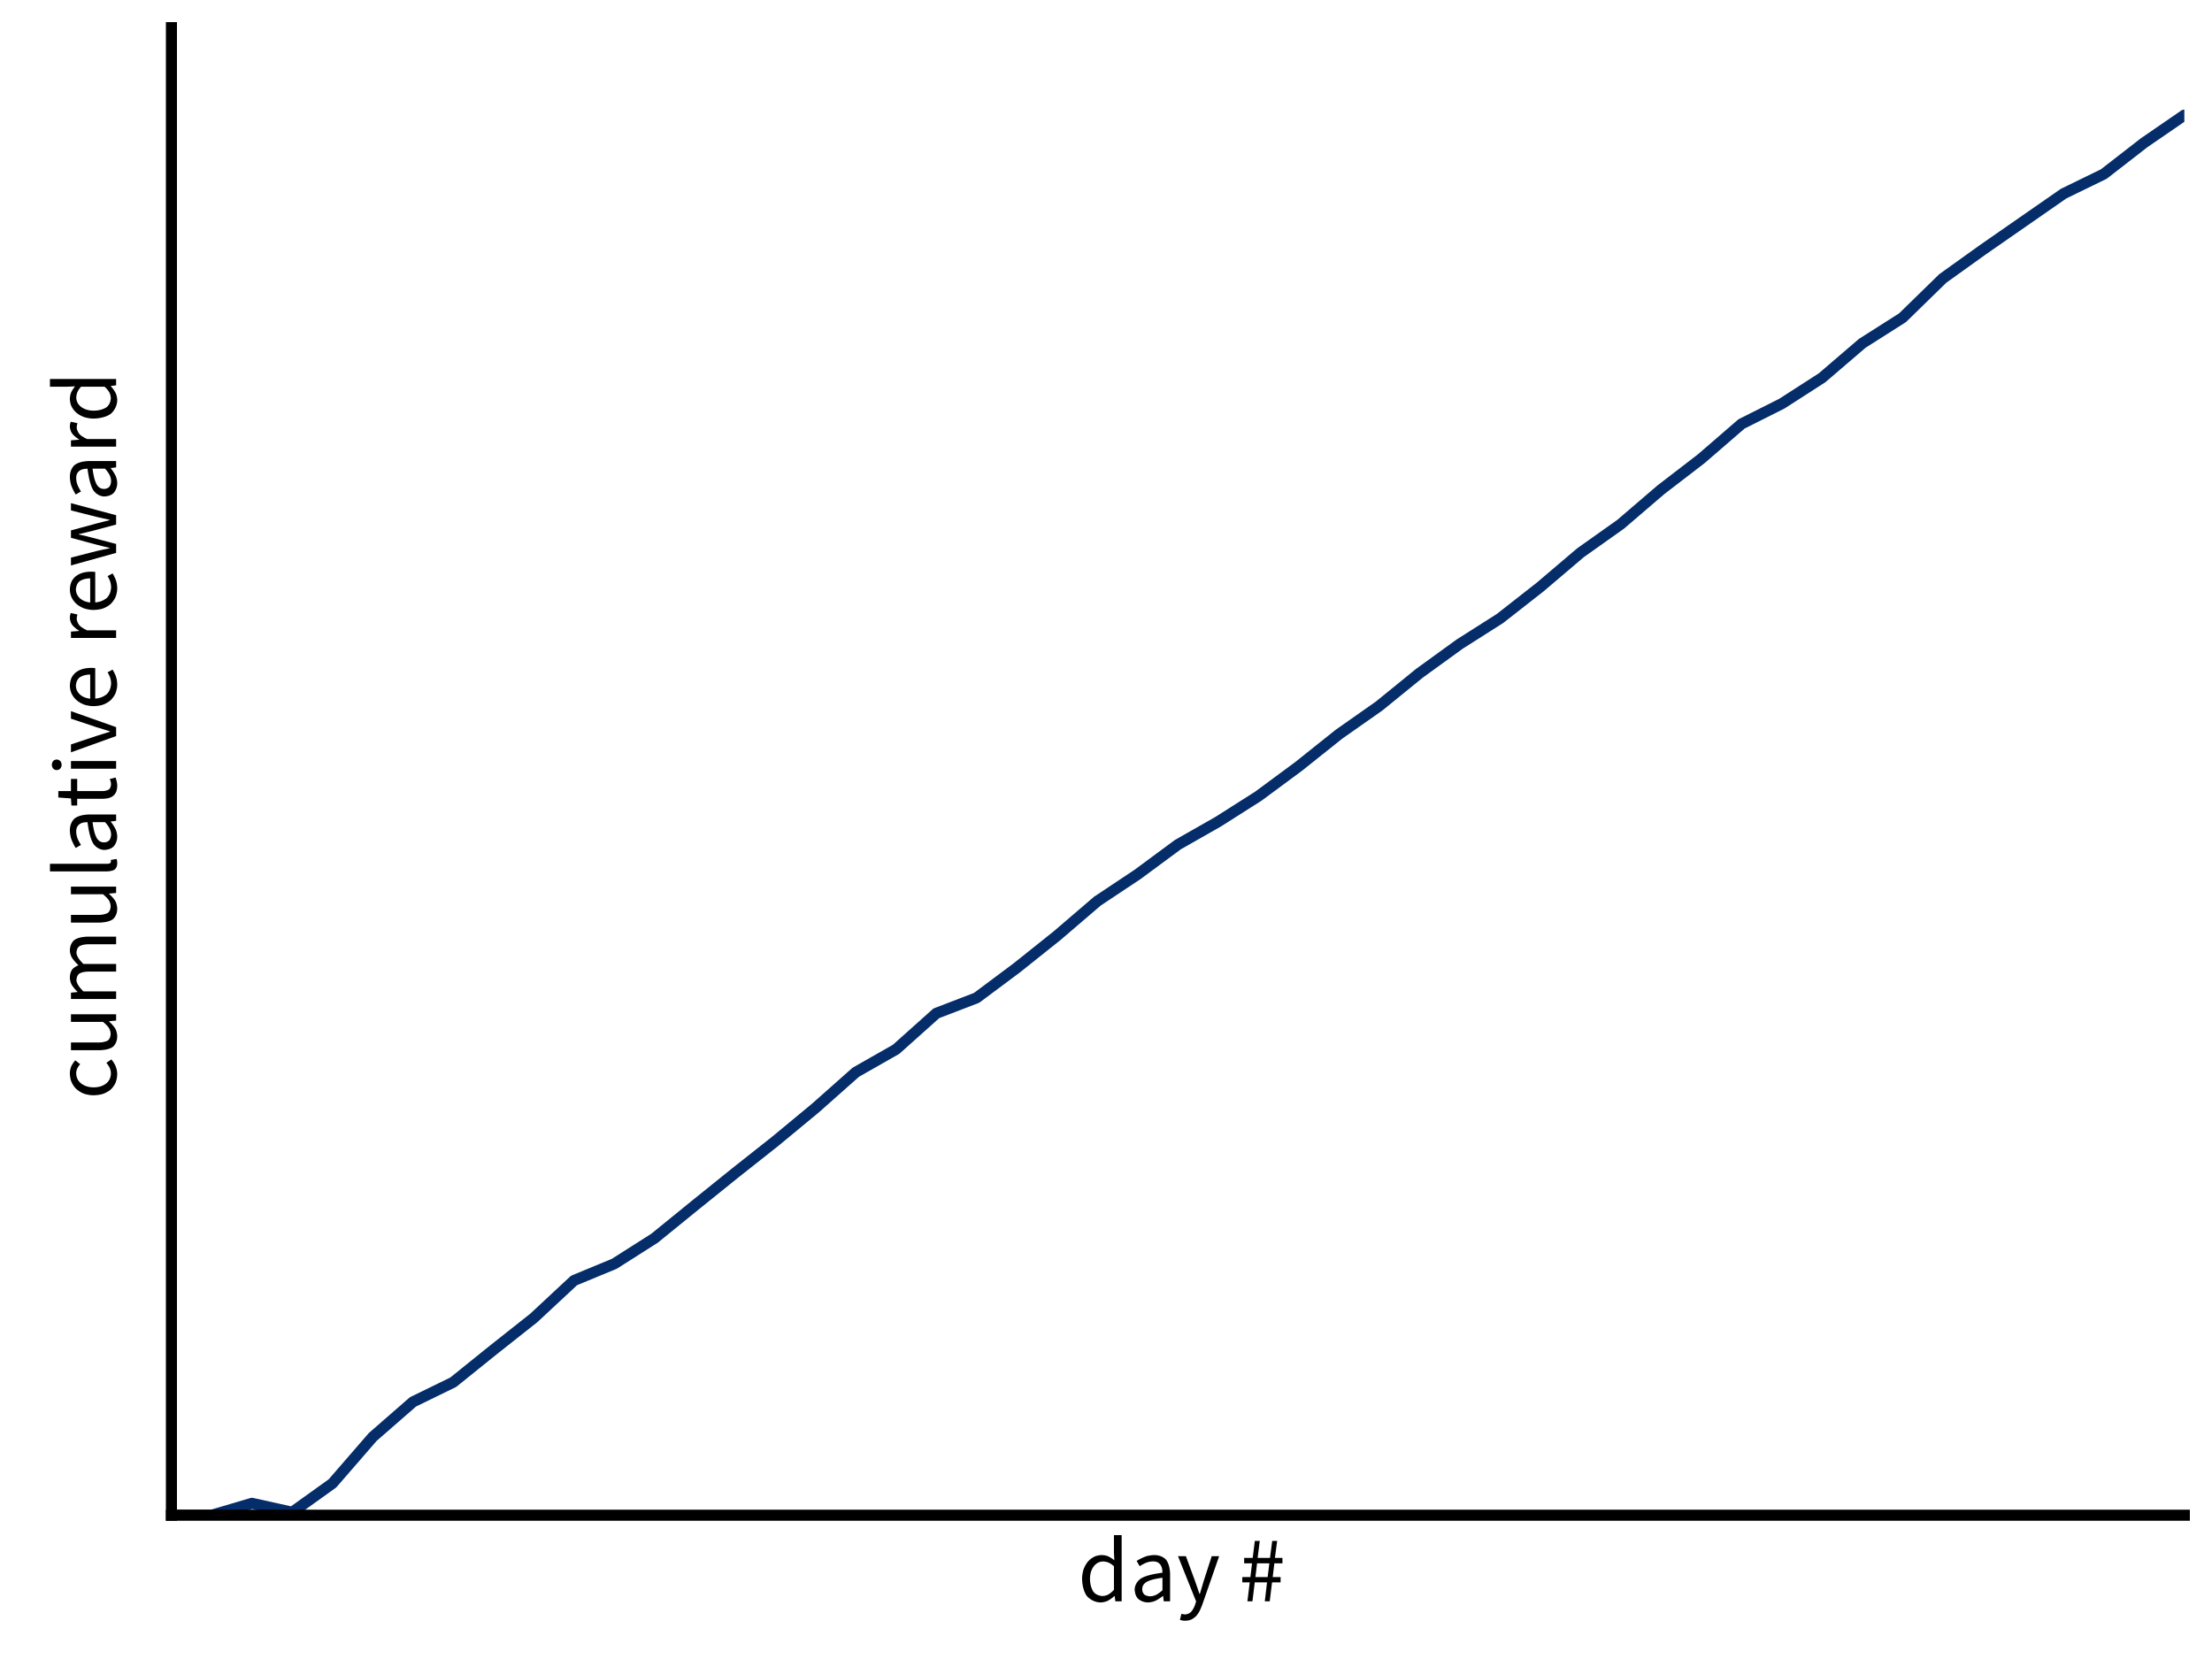
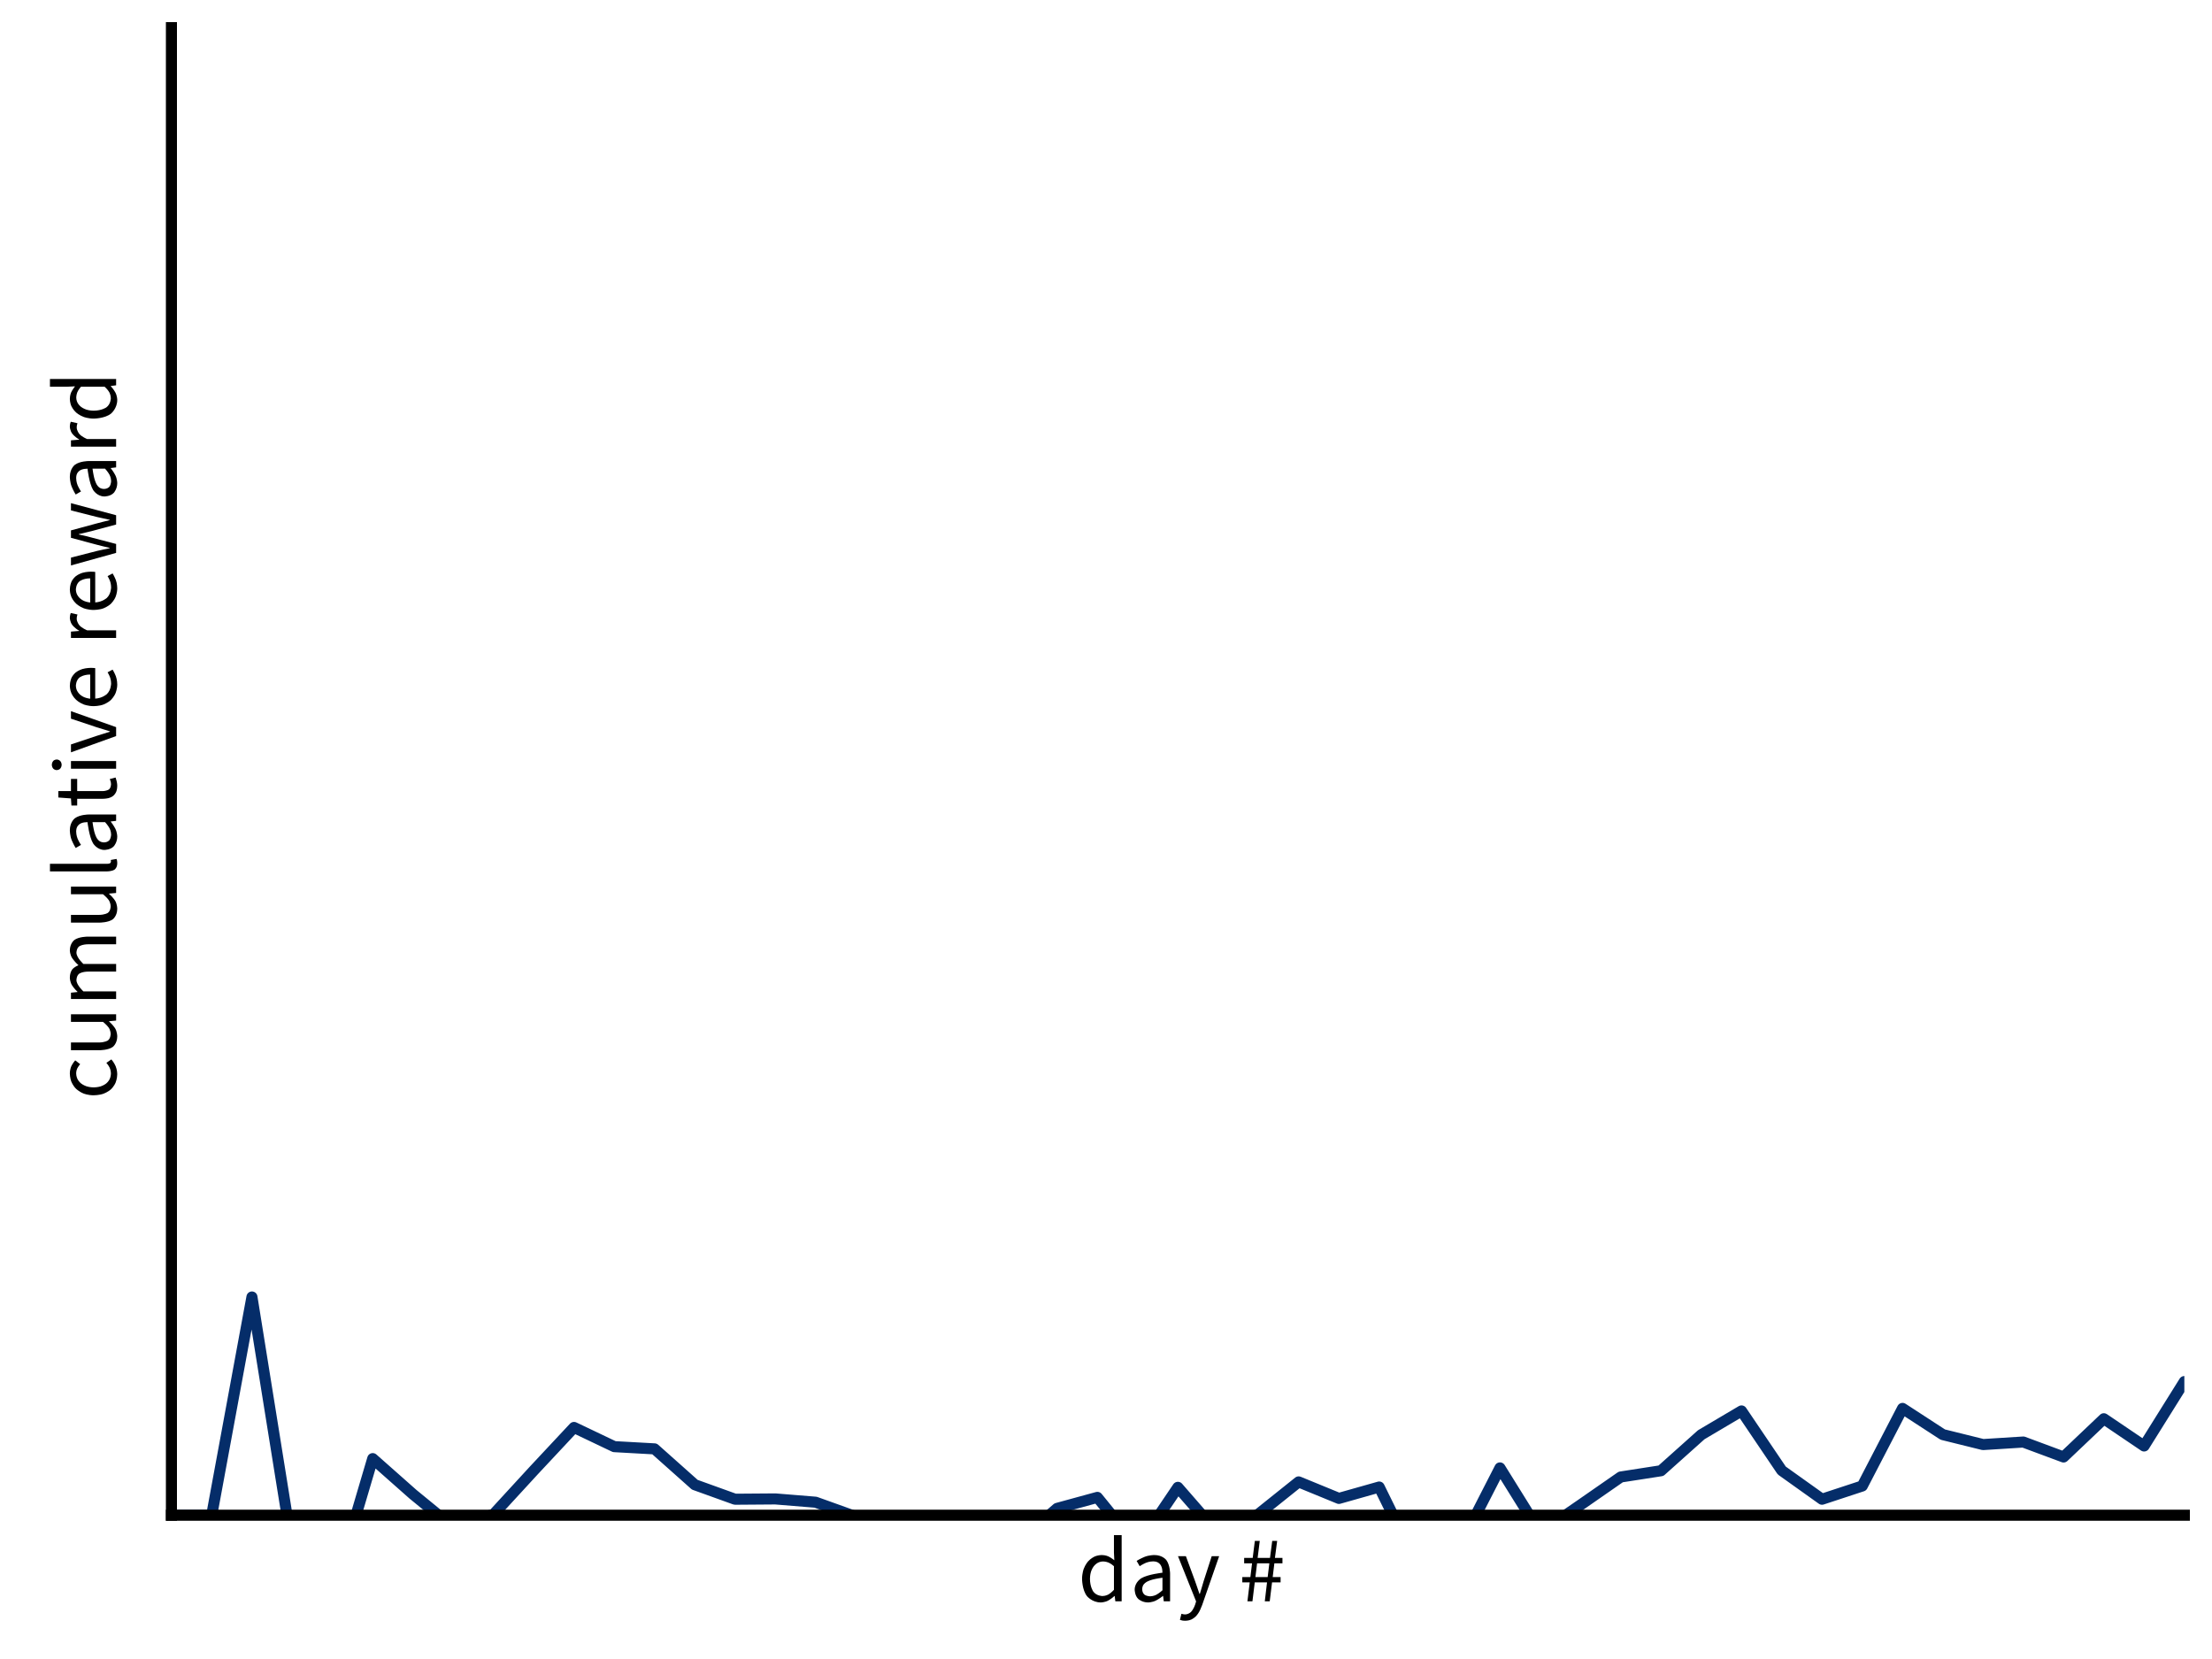
<svg xmlns="http://www.w3.org/2000/svg" height="600" stroke-opacity="1" viewBox="0.0 0.0 800.0 600.0" font-size="1" width="800" stroke="rgb(0,0,0)" version="1.1">
  <defs />
  <g stroke-linejoin="bevel" stroke-opacity="0.0" fill-opacity="0.0" stroke="rgb(0,0,0)" stroke-width="0.0" fill="rgb(0,0,0)" stroke-linecap="butt" stroke-miterlimit="10.0">
    <path d="M 0,0 v 600 h 800 v -600 Z" />
  </g>
  <g stroke-linejoin="round" stroke-opacity="1.0" fill-opacity="0.0" stroke="rgb(5,45,105)" stroke-width="4" fill="rgb(0,0,0)" stroke-linecap="round" stroke-miterlimit="10.0">
    <defs>
      <clipPath id="myClip1">
        <path d="M 62,10 v 538 h 728 v -538 Z" />
      </clipPath>
    </defs>
    <g clip-path="url(#myClip1)">
-       <path d="M 62,548 h 14.56 l 14.56,-4.304 l 14.56,3.228 l 14.56,-10.437 l 14.56,-16.786 l 14.56,-12.697 l 14.56,-7.102 l 14.56,-11.728 l 14.56,-11.513 l 14.56,-13.558 l 14.56,-6.026 l 14.56,-9.254 l 14.56,-11.836 l 14.56,-11.728 l 14.56,-11.513 l 14.56,-12.051 l 14.56,-12.912 l 14.56,-8.285 l 14.56,-13.02 l 14.56,-5.595 l 14.56,-10.868 l 14.56,-11.621 l 14.56,-12.482 l 14.56,-9.684 l 14.56,-10.76 l 14.56,-8.285 l 14.56,-9.254 l 14.56,-10.76 l 14.56,-11.621 l 14.56,-10.222 l 14.56,-11.836 l 14.56,-10.545 l 14.56,-9.254 l 14.56,-11.406 l 14.56,-12.374 l 14.56,-10.33 l 14.56,-12.482 l 14.56,-11.19 l 14.56,-12.589 l 14.56,-7.317 l 14.56,-9.361 l 14.56,-12.482 l 14.56,-9.254 l 14.56,-14.203 l 14.56,-10.437 l 14.56,-10.114 l 14.56,-10.114 l 14.56,-7.102 l 14.56,-11.298 l 14.56,-10.007 " />
+       <path d="M 62,548 h 14.56 l 14.56,-78.925 l 14.56,90.707 l 14.56,17.028 l 14.56,-49.281 l 14.56,12.885 l 14.56,11.917 l 14.56,-4.654 l 14.56,-15.844 l 14.56,-15.575 l 14.56,6.94 l 14.56,0.807 l 14.56,12.966 l 14.56,5.245 l 14.56,-0.108 l 14.56,1.184 l 14.56,5.219 l 14.56,2.448 l 14.56,-2.313 l 14.56,15.898 l 14.56,-6.429 l 14.56,-12.589 l 14.56,-3.981 l 14.56,17.915 l 14.56,-21.547 l 14.56,16.705 l 14.56,-7.021 l 14.56,-11.648 l 14.56,5.972 l 14.56,-4.116 l 14.56,29.644 l 14.56,-8.124 l 14.56,-28.433 l 14.56,23.403 l 14.56,-10.007 l 14.56,-10.114 l 14.56,-2.26 l 14.56,-13.02 l 14.56,-8.608 l 14.56,21.547 l 14.56,10.383 l 14.56,-4.788 l 14.56,-28.057 l 14.56,9.469 l 14.56,3.605 l 14.56,-0.915 l 14.56,5.407 l 14.56,-13.827 l 14.56,9.845 l 14.56,-23.295 " />
    </g>
  </g>
  <g stroke-linejoin="bevel" stroke-opacity="0.0" fill-opacity="1.0" stroke="rgb(0,0,0)" stroke-width="0.0" fill="rgb(0,0,0)" stroke-linecap="butt" stroke-miterlimit="10.0">
    <path d="M 42,397.672 ZM 33.865,396.126 c -2.05,0 -3.647,-0.639 -3.647 -0.639c -1.597,-0.639 -2.706,-1.714 -2.706 -1.714c -1.109,-1.076 -1.681,-2.504 -1.681 -2.504c -0.571,-1.429 -0.571,-3.008 -0.571 -3.008c -0,-1.613 0.588,-2.773 0.588 -2.773c 0.588,-1.16 1.361,-2 1.361 -2l 1.782,1.378 c -0.639,0.74 -1.042,1.529 -1.042 1.529c -0.403,0.79 -0.403,1.765 -0.403 1.765c 0,1.109 0.454,2.05 0.454 2.05c 0.454,0.941 1.294,1.613 1.294 1.613c 0.84,0.672 2,1.059 2 1.059c 1.16,0.387 2.571,0.387 2.571 0.387c 1.412,-0 2.555,-0.37 2.555 -0.37c 1.143,-0.37 1.966,-1.025 1.966 -1.025c 0.824,-0.655 1.277,-1.597 1.277 -1.597c 0.454,-0.941 0.454,-2.05 0.454 -2.05c -0,-1.177 -0.487,-2.135 -0.487 -2.135c -0.487,-0.958 -1.16,-1.698 -1.16 -1.698l 1.815,-1.244 c 0.975,1.109 1.546,2.471 1.546 2.471c 0.571,1.361 0.571,2.84 0.571 2.84c 0,1.613 -0.571,3.025 -0.571 3.025c -0.571,1.412 -1.664,2.437 -1.664 2.437c -1.092,1.025 -2.689,1.613 -2.689 1.613c -1.597,0.588 -3.613,0.588 -3.613 0.588ZM 42,382.344 ZM 25.664,379.824 l -0,-2.79 l 9.983,-0 c 2.319,-0 3.345,-0.723 3.345 -0.723c 1.025,-0.723 1.025,-2.336 1.025 -2.336c -0,-1.277 -0.655,-2.252 -0.655 -2.252c -0.655,-0.975 -2.101,-2.151 -2.101 -2.151l -11.597,0 l -0,-2.756 l 16.336,-0 l 0,2.286 l -2.555,0.235 l 0,0.101 c 1.345,1.143 2.151,2.403 2.151 2.403c 0.807,1.26 0.807,2.975 0.807 2.975c 0,2.622 -1.613,3.815 -1.613 3.815c -1.613,1.193 -4.773,1.193 -4.773 1.193l -10.353,0 ZM 42,364.059 ZM 25.664,361.303 l -0,-2.286 l 2.353,-0.235 l -0,-0.101 c -1.177,-1.076 -1.966,-2.336 -1.966 -2.336c -0.79,-1.26 -0.79,-2.74 -0.79 -2.74c -0,-1.882 0.824,-2.941 0.824 -2.941c 0.824,-1.059 2.303,-1.563 2.303 -1.563c -1.412,-1.277 -2.269,-2.571 -2.269 -2.571c -0.857,-1.294 -0.857,-2.807 -0.857 -2.807c -0,-2.521 1.613,-3.748 1.613 -3.748c 1.613,-1.227 4.773,-1.227 4.773 -1.227l 10.353,-0 l 0,2.756 l -9.983,0 c -2.319,0 -3.345,0.74 -3.345 0.74c -1.025,0.74 -1.025,2.286 -1.025 2.286c 0,1.849 2.521,4.101 2.521 4.101l 11.832,-0 l 0,2.756 l -9.983,0 c -2.319,0 -3.345,0.74 -3.345 0.74c -1.025,0.74 -1.025,2.319 -1.025 2.319c 0,1.849 2.521,4.101 2.521 4.101l 11.832,-0 l 0,2.756 l -16.336,0 ZM 42,336.193 ZM 25.664,333.672 l -0,-2.79 l 9.983,-0 c 2.319,-0 3.345,-0.723 3.345 -0.723c 1.025,-0.723 1.025,-2.336 1.025 -2.336c -0,-1.277 -0.655,-2.252 -0.655 -2.252c -0.655,-0.975 -2.101,-2.151 -2.101 -2.151l -11.597,0 l -0,-2.756 l 16.336,-0 l 0,2.286 l -2.555,0.235 l 0,0.101 c 1.345,1.143 2.151,2.403 2.151 2.403c 0.807,1.26 0.807,2.975 0.807 2.975c 0,2.622 -1.613,3.815 -1.613 3.815c -1.613,1.193 -4.773,1.193 -4.773 1.193l -10.353,0 ZM 42,317.908 ZM 18.067,315.151 l -0,-2.756 l 20.84,-0 c 0.672,-0 0.941,-0.235 0.941 -0.235c 0.269,-0.235 0.269,-0.538 0.269 -0.538l -0,-0.252 c 0,0 -0.067,-0.353 -0.067 -0.353l 2.084,-0.37 c 0.135,0.269 0.202,0.639 0.202 0.639c 0.067,0.37 0.067,0.941 0.067 0.941c 0,1.58 -0.941,2.252 -0.941 2.252c -0.941,0.672 -2.756,0.672 -2.756 0.672l -20.639,0 ZM 42,309.336 ZM 37.765,307.387 c -2.689,0 -4.118,-2.403 -4.118 -2.403c -1.429,-2.403 -2,-7.647 -2 -7.647c -0.773,0 -1.513,0.151 -1.513 0.151c -0.74,0.151 -1.311,0.538 -1.311 0.538c -0.571,0.387 -0.924,1.025 -0.924 1.025c -0.353,0.639 -0.353,1.647 -0.353 1.647c 0,1.445 0.538,2.672 0.538 2.672c 0.538,1.227 1.21,2.202 1.21 2.202l -1.916,1.109 c -0.74,-1.143 -1.429,-2.79 -1.429 -2.79c -0.689,-1.647 -0.689,-3.63 -0.689 -3.63c -0,-2.992 1.832,-4.336 1.832 -4.336c 1.832,-1.345 4.891,-1.345 4.891 -1.345l 10.017,-0 l 0,2.286 l -1.95,0.235 l 0,0.067 c 0.975,1.177 1.664,2.538 1.664 2.538c 0.689,1.361 0.689,2.874 0.689 2.874c 0,2.084 -1.21,3.445 -1.21 3.445c -1.21,1.361 -3.429,1.361 -3.429 1.361ZM 37.765,307.387 ZM 37.563,304.664 c 1.412,-0 2.017,-0.824 2.017 -0.824c 0.605,-0.824 0.605,-2.034 0.605 -2.034c -0,-1.177 -0.555,-2.235 -0.555 -2.235c -0.555,-1.059 -1.63,-2.235 -1.63 -2.235l -4.538,0 c 0.269,2.05 0.639,3.462 0.639 3.462c 0.37,1.412 0.874,2.269 0.874 2.269c 0.504,0.857 1.16,1.227 1.16 1.227c 0.655,0.37 1.429,0.37 1.429 0.37ZM 42,292.126 ZM 27.916,288.899 l 0,2.42 l -2.084,0 l -0.168,-2.555 l -4.571,-0.336 l -0,-2.319 l 4.571,-0 l -0,-4.403 l 2.252,-0 l 0,4.403 l 9.076,-0 c 1.513,-0 2.336,-0.555 2.336 -0.555c 0.824,-0.555 0.824,-1.966 0.824 -1.966c -0,-0.437 -0.135,-0.941 -0.135 -0.941c -0.135,-0.504 -0.302,-0.908 -0.302 -0.908l 2.084,-0.538 c 0.235,0.672 0.42,1.462 0.42 1.462c 0.185,0.79 0.185,1.563 0.185 1.563c 0,1.311 -0.403,2.202 -0.403 2.202c -0.403,0.891 -1.109,1.445 -1.109 1.445c -0.706,0.555 -1.714,0.79 -1.714 0.79c -1.008,0.235 -2.219,0.235 -2.219 0.235l -9.042,0 ZM 42,280.765 ZM 22.302,276.597 c 0,0.807 -0.504,1.361 -0.504 1.361c -0.504,0.555 -1.277,0.555 -1.277 0.555c -0.807,0 -1.294,-0.555 -1.294 -0.555c -0.487,-0.555 -0.487,-1.361 -0.487 -1.361c -0,-0.807 0.487,-1.361 0.487 -1.361c 0.487,-0.555 1.294,-0.555 1.294 -0.555c 0.773,-0 1.277,0.555 1.277 0.555c 0.504,0.555 0.504,1.361 0.504 1.361ZM 22.302,276.597 ZM 25.664,278.008 l -0,-2.756 l 16.336,-0 l 0,2.756 l -16.336,0 ZM 42,272.496 ZM 25.664,272.092 l -0,-2.857 l 9.277,-3.092 c 1.21,-0.37 2.42,-0.756 2.42 -0.756c 1.21,-0.387 2.387,-0.756 2.387 -0.756l -0,-0.135 c -1.177,-0.37 -2.387,-0.74 -2.387 -0.74l -2.42,-0.74 l -9.277,-3.092 l -0,-2.723 l 16.336,5.782 l 0,3.227 ZM 42,256.933 ZM 33.865,255.387 c -2.017,0 -3.613,-0.622 -3.613 -0.622c -1.597,-0.622 -2.706,-1.647 -2.706 -1.647c -1.109,-1.025 -1.698,-2.336 -1.698 -2.336c -0.588,-1.311 -0.588,-2.723 -0.588 -2.723c -0,-1.546 0.538,-2.773 0.538 -2.773c 0.538,-1.227 1.546,-2.05 1.546 -2.05c 1.008,-0.824 2.42,-1.26 2.42 -1.26c 1.412,-0.437 3.16,-0.437 3.16 -0.437c 0.908,-0 1.513,0.101 1.513 0.101l 0,11.025 c 2.655,-0.168 4.202,-1.63 4.202 -1.63c 1.546,-1.462 1.546,-3.815 1.546 -3.815c -0,-1.177 -0.353,-2.168 -0.353 -2.168c -0.353,-0.992 -0.924,-1.899 -0.924 -1.899l 1.815,-0.975 c 0.672,1.076 1.177,2.387 1.177 2.387c 0.504,1.311 0.504,2.992 0.504 2.992c 0,1.647 -0.588,3.076 -0.588 3.076c -0.588,1.429 -1.681,2.487 -1.681 2.487c -1.092,1.059 -2.672,1.664 -2.672 1.664c -1.58,0.605 -3.597,0.605 -3.597 0.605ZM 33.865,255.387 ZM 32.622,243.958 c -2.521,0 -3.849,1.059 -3.849 1.059c -1.328,1.059 -1.328,2.975 -1.328 2.975c 0,0.874 0.353,1.664 0.353 1.664c 0.353,0.79 1.008,1.429 1.008 1.429c 0.655,0.639 1.613,1.059 1.613 1.059c 0.958,0.42 2.202,0.555 2.202 0.555l -0,-8.739 ZM 42,233.471 ZM 25.664,230.714 l -0,-2.286 l 2.958,-0.235 l -0,-0.101 c -1.546,-0.84 -2.454,-2.034 -2.454 -2.034c -0.908,-1.193 -0.908,-2.605 -0.908 -2.605c -0,-0.975 0.336,-1.748 0.336 -1.748l 2.42,0.538 c -0.135,0.403 -0.202,0.74 -0.202 0.74c -0.067,0.336 -0.067,0.84 -0.067 0.84c 0,1.042 0.84,2.168 0.84 2.168c 0.84,1.126 2.924,1.966 2.924 1.966l 10.487,-0 l 0,2.756 l -16.336,0 ZM 42,222.143 ZM 33.865,220.597 c -2.017,0 -3.613,-0.622 -3.613 -0.622c -1.597,-0.622 -2.706,-1.647 -2.706 -1.647c -1.109,-1.025 -1.698,-2.336 -1.698 -2.336c -0.588,-1.311 -0.588,-2.723 -0.588 -2.723c -0,-1.546 0.538,-2.773 0.538 -2.773c 0.538,-1.227 1.546,-2.05 1.546 -2.05c 1.008,-0.824 2.42,-1.26 2.42 -1.26c 1.412,-0.437 3.16,-0.437 3.16 -0.437c 0.908,-0 1.513,0.101 1.513 0.101l 0,11.025 c 2.655,-0.168 4.202,-1.63 4.202 -1.63c 1.546,-1.462 1.546,-3.815 1.546 -3.815c -0,-1.177 -0.353,-2.168 -0.353 -2.168c -0.353,-0.992 -0.924,-1.899 -0.924 -1.899l 1.815,-0.975 c 0.672,1.076 1.177,2.387 1.177 2.387c 0.504,1.311 0.504,2.992 0.504 2.992c 0,1.647 -0.588,3.076 -0.588 3.076c -0.588,1.429 -1.681,2.487 -1.681 2.487c -1.092,1.059 -2.672,1.664 -2.672 1.664c -1.58,0.605 -3.597,0.605 -3.597 0.605ZM 33.865,220.597 ZM 32.622,209.168 c -2.521,0 -3.849,1.059 -3.849 1.059c -1.328,1.059 -1.328,2.975 -1.328 2.975c 0,0.874 0.353,1.664 0.353 1.664c 0.353,0.79 1.008,1.429 1.008 1.429c 0.655,0.639 1.613,1.059 1.613 1.059c 0.958,0.42 2.202,0.555 2.202 0.555l -0,-8.739 ZM 42,205.303 ZM 25.664,204.496 l -0,-2.824 l 9.445,-2.42 c 1.177,-0.269 2.286,-0.504 2.286 -0.504c 1.109,-0.235 2.252,-0.471 2.252 -0.471l -0,-0.135 c -1.143,-0.269 -2.269,-0.538 -2.269 -0.538c -1.126,-0.269 -2.269,-0.571 -2.269 -0.571l -9.445,-2.521 l -0,-2.689 l 9.445,-2.555 c 1.177,-0.302 2.286,-0.588 2.286 -0.588c 1.109,-0.286 2.252,-0.555 2.252 -0.555l -0,-0.135 c -1.143,-0.269 -2.252,-0.504 -2.252 -0.504c -1.109,-0.235 -2.286,-0.504 -2.286 -0.504l -9.445,-2.387 l -0,-2.622 l 16.336,4.37 l 0,3.361 l -8.773,2.353 c -1.177,0.302 -2.319,0.555 -2.319 0.555c -1.143,0.252 -2.387,0.555 -2.387 0.555l 0,0.135 c 1.244,0.269 2.403,0.538 2.403 0.538c 1.16,0.269 2.336,0.605 2.336 0.605l 8.739,2.286 l 0,3.227 ZM 42,181.504 ZM 37.765,179.555 c -2.689,0 -4.118,-2.403 -4.118 -2.403c -1.429,-2.403 -2,-7.647 -2 -7.647c -0.773,0 -1.513,0.151 -1.513 0.151c -0.74,0.151 -1.311,0.538 -1.311 0.538c -0.571,0.387 -0.924,1.025 -0.924 1.025c -0.353,0.639 -0.353,1.647 -0.353 1.647c 0,1.445 0.538,2.672 0.538 2.672c 0.538,1.227 1.21,2.202 1.21 2.202l -1.916,1.109 c -0.74,-1.143 -1.429,-2.79 -1.429 -2.79c -0.689,-1.647 -0.689,-3.63 -0.689 -3.63c -0,-2.992 1.832,-4.336 1.832 -4.336c 1.832,-1.345 4.891,-1.345 4.891 -1.345l 10.017,-0 l 0,2.286 l -1.95,0.235 l 0,0.067 c 0.975,1.177 1.664,2.538 1.664 2.538c 0.689,1.361 0.689,2.874 0.689 2.874c 0,2.084 -1.21,3.445 -1.21 3.445c -1.21,1.361 -3.429,1.361 -3.429 1.361ZM 37.765,179.555 ZM 37.563,176.832 c 1.412,-0 2.017,-0.824 2.017 -0.824c 0.605,-0.824 0.605,-2.034 0.605 -2.034c -0,-1.177 -0.555,-2.235 -0.555 -2.235c -0.555,-1.059 -1.63,-2.235 -1.63 -2.235l -4.538,0 c 0.269,2.05 0.639,3.462 0.639 3.462c 0.37,1.412 0.874,2.269 0.874 2.269c 0.504,0.857 1.16,1.227 1.16 1.227c 0.655,0.37 1.429,0.37 1.429 0.37ZM 42,164.294 ZM 25.664,161.538 l -0,-2.286 l 2.958,-0.235 l -0,-0.101 c -1.546,-0.84 -2.454,-2.034 -2.454 -2.034c -0.908,-1.193 -0.908,-2.605 -0.908 -2.605c -0,-0.975 0.336,-1.748 0.336 -1.748l 2.42,0.538 c -0.135,0.403 -0.202,0.74 -0.202 0.74c -0.067,0.336 -0.067,0.84 -0.067 0.84c 0,1.042 0.84,2.168 0.84 2.168c 0.84,1.126 2.924,1.966 2.924 1.966l 10.487,-0 l 0,2.756 l -16.336,0 ZM 42,152.966 ZM 33.865,151.387 c -1.983,0 -3.58,-0.588 -3.58 -0.588c -1.597,-0.588 -2.706,-1.563 -2.706 -1.563c -1.109,-0.975 -1.714,-2.252 -1.714 -2.252c -0.605,-1.277 -0.605,-2.689 -0.605 -2.689c -0,-1.412 0.504,-2.454 0.504 -2.454c 0.504,-1.042 1.378,-2.118 1.378 -2.118l -2.79,0.135 l -6.286,0 l -0,-2.79 l 23.933,-0 l 0,2.286 l -1.916,0.235 l 0,0.101 c 0.941,0.975 1.63,2.235 1.63 2.235c 0.689,1.26 0.689,2.706 0.689 2.706c 0,3.092 -2.219,4.924 -2.219 4.924c -2.219,1.832 -6.319,1.832 -6.319 1.832ZM 33.865,151.387 ZM 33.832,148.529 c 2.958,-0 4.605,-1.177 4.605 -1.177c 1.647,-1.177 1.647,-3.328 1.647 -3.328c -0,-1.143 -0.555,-2.151 -0.555 -2.151c -0.555,-1.008 -1.698,-2.017 -1.698 -2.017l -8.538,0 c -0.941,1.042 -1.328,2 -1.328 2c -0.387,0.958 -0.387,1.966 -0.387 1.966c 0,0.975 0.454,1.832 0.454 1.832c 0.454,0.857 1.277,1.496 1.277 1.496c 0.824,0.639 1.966,1.008 1.966 1.008c 1.143,0.37 2.555,0.37 2.555 0.37Z" />
  </g>
  <g stroke-linejoin="miter" stroke-opacity="1.0" fill-opacity="0.0" stroke="rgb(0,0,0)" stroke-width="4" fill="rgb(0,0,0)" stroke-linecap="square" stroke-miterlimit="10.0">
    <path d="M 62,548 v -538 " />
  </g>
  <g stroke-linejoin="miter" stroke-opacity="1.0" fill-opacity="0.0" stroke="rgb(0,0,0)" stroke-width="4" fill="rgb(0,0,0)" stroke-linecap="square" stroke-miterlimit="10.0">
    <path d="M 62,548 h 728 " />
  </g>
  <g stroke-linejoin="bevel" stroke-opacity="0.0" fill-opacity="1.0" stroke="rgb(0,0,0)" stroke-width="0.0" fill="rgb(0,0,0)" stroke-linecap="butt" stroke-miterlimit="10.0">
    <path d="M 389.765,579.143 ZM 391.344,571.008 c 0,-1.983 0.588,-3.58 0.588 -3.58c 0.588,-1.597 1.563,-2.706 1.563 -2.706c 0.975,-1.109 2.252,-1.714 2.252 -1.714c 1.277,-0.605 2.689,-0.605 2.689 -0.605c 1.412,0 2.454,0.504 2.454 0.504c 1.042,0.504 2.118,1.378 2.118 1.378l -0.135,-2.79 v -6.286 h 2.79 v 23.933 h -2.286 l -0.235,-1.916 h -0.101 c -0.975,0.941 -2.235,1.63 -2.235 1.63c -1.26,0.689 -2.706,0.689 -2.706 0.689c -3.092,-0 -4.924,-2.219 -4.924 -2.219c -1.832,-2.219 -1.832,-6.319 -1.832 -6.319ZM 391.344,571.008 ZM 394.202,570.975 c 0,2.958 1.177,4.605 1.177 4.605c 1.177,1.647 3.328,1.647 3.328 1.647c 1.143,0 2.151,-0.555 2.151 -0.555c 1.008,-0.555 2.017,-1.698 2.017 -1.698v -8.538 c -1.042,-0.941 -2,-1.328 -2 -1.328c -0.958,-0.387 -1.966,-0.387 -1.966 -0.387c -0.975,-0 -1.832,0.454 -1.832 0.454c -0.857,0.454 -1.496,1.277 -1.496 1.277c -0.639,0.824 -1.008,1.966 -1.008 1.966c -0.37,1.143 -0.37,2.555 -0.37 2.555ZM 408.42,579.143 ZM 410.37,574.908 c 0,-2.689 2.403,-4.118 2.403 -4.118c 2.403,-1.429 7.647,-2 7.647 -2c 0,-0.773 -0.151,-1.513 -0.151 -1.513c -0.151,-0.74 -0.538,-1.311 -0.538 -1.311c -0.387,-0.571 -1.025,-0.924 -1.025 -0.924c -0.639,-0.353 -1.647,-0.353 -1.647 -0.353c -1.445,-0 -2.672,0.538 -2.672 0.538c -1.227,0.538 -2.202,1.21 -2.202 1.21l -1.109,-1.916 c 1.143,-0.74 2.79,-1.429 2.79 -1.429c 1.647,-0.689 3.63,-0.689 3.63 -0.689c 2.992,0 4.336,1.832 4.336 1.832c 1.345,1.832 1.345,4.891 1.345 4.891v 10.017 h -2.286 l -0.235,-1.95 h -0.067 c -1.177,0.975 -2.538,1.664 -2.538 1.664c -1.361,0.689 -2.874,0.689 -2.874 0.689c -2.084,-0 -3.445,-1.21 -3.445 -1.21c -1.361,-1.21 -1.361,-3.429 -1.361 -3.429ZM 410.37,574.908 ZM 413.092,574.706 c 0,1.412 0.824,2.017 0.824 2.017c 0.824,0.605 2.034,0.605 2.034 0.605c 1.177,0 2.235,-0.555 2.235 -0.555c 1.059,-0.555 2.235,-1.63 2.235 -1.63v -4.538 c -2.05,0.269 -3.462,0.639 -3.462 0.639c -1.412,0.37 -2.269,0.874 -2.269 0.874c -0.857,0.504 -1.227,1.16 -1.227 1.16c -0.37,0.655 -0.37,1.429 -0.37 1.429ZM 425.63,579.143 ZM 427.277,583.647 l 0.605,0.151 c 0,0 0.639,0.084 0.639 0.084c 1.412,0 2.303,-0.992 2.303 -0.992c 0.891,-0.992 1.395,-2.504 1.395 -2.504l 0.37,-1.21 l -6.555,-16.37 h 2.857 l 3.328,9.042 c 0.37,1.076 0.79,2.269 0.79 2.269c 0.42,1.193 0.79,2.336 0.79 2.336h 0.135 c 0.37,-1.109 0.706,-2.319 0.706 -2.319c 0.336,-1.21 0.672,-2.286 0.672 -2.286l 2.924,-9.042 h 2.689 l -6.151,17.681 c -0.437,1.21 -0.975,2.252 -0.975 2.252c -0.538,1.042 -1.277,1.798 -1.277 1.798c -0.74,0.756 -1.681,1.193 -1.681 1.193c -0.941,0.437 -2.185,0.437 -2.185 0.437c -0.571,-0 -1.042,-0.084 -1.042 -0.084c -0.471,-0.084 -0.874,-0.252 -0.874 -0.252l 0.538,-2.185 h 0 ZM 448.118,579.143 ZM 451.983,572.286 h -2.689 v -1.916 h 2.924 l 0.605,-4.975 h -2.857 v -1.95 h 3.092 l 0.773,-6.151 h 1.782 l -0.773,6.151 h 4.471 l 0.807,-6.151 h 1.782 l -0.807,6.151 h 2.723 v 1.95 h -2.924 l -0.605,4.975 h 2.857 v 1.916 h -3.092 l -0.84,6.857 h -1.782 l 0.807,-6.857 h -4.437 l -0.84,6.857 h -1.815 ZM 451.983,572.286 ZM 458.471,570.37 l 0.605,-4.975 h -4.437 l -0.605,4.975 h 4.437 Z" />
  </g>
</svg>
